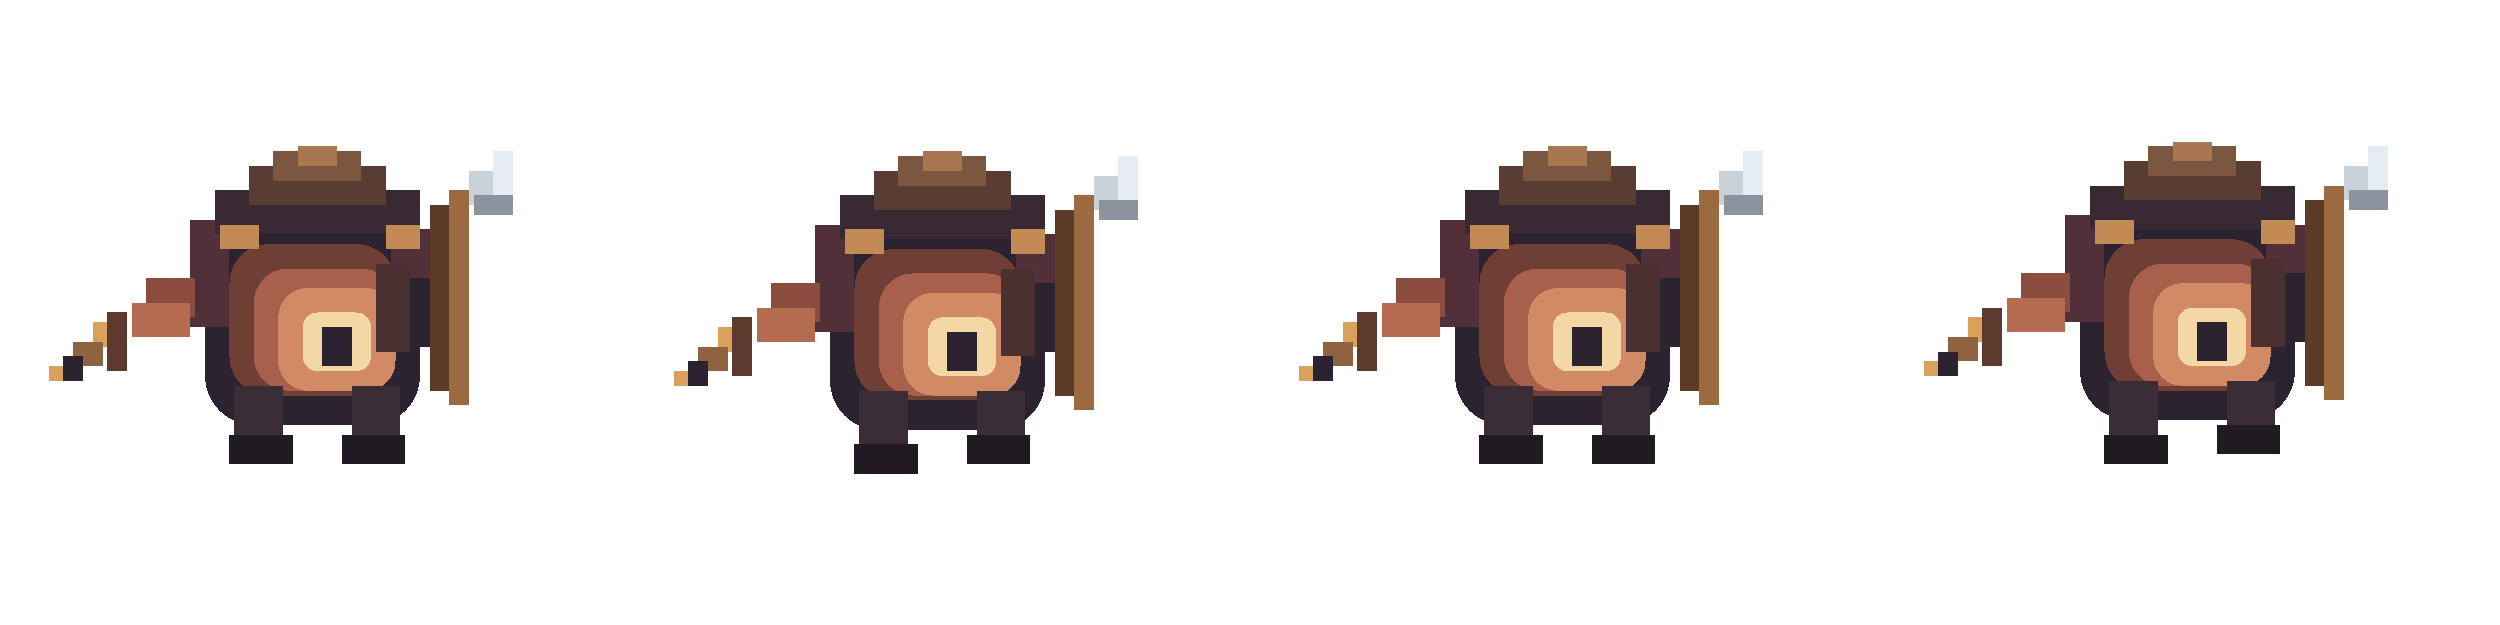
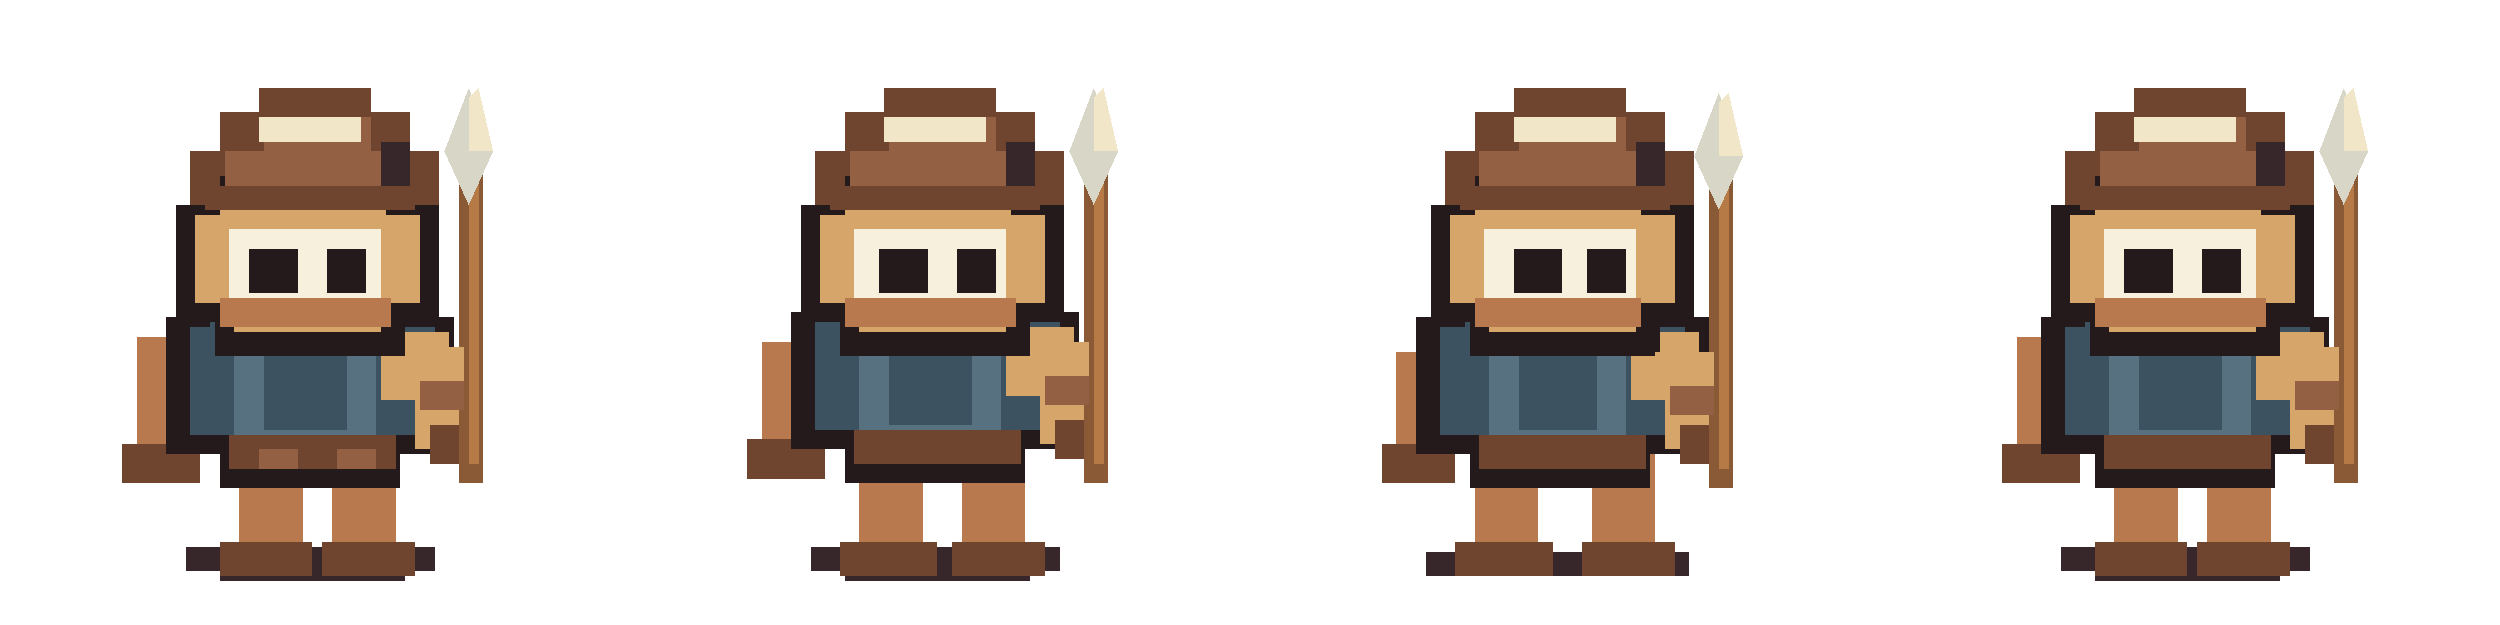
<svg xmlns="http://www.w3.org/2000/svg" width="512" height="128" viewBox="0 0 512 128" shape-rendering="crispEdges">
-   <g>
-     <g transform="translate(0 0)">
-       <rect x="42" y="45" width="44" height="42" rx="10" fill="#2b2430" />
-       <rect x="47" y="50" width="34" height="31" rx="8" fill="#6f3f36" />
-       <rect x="52" y="55" width="29" height="25" rx="7" fill="#a85f4c" />
-       <rect x="57" y="59" width="24" height="21" rx="6" fill="#d18a63" />
-       <rect x="62" y="64" width="14" height="12" rx="3" fill="#f3d7a5" />
-       <rect x="66" y="67" width="6" height="8" fill="#2b2430" />
-       <rect x="48" y="79" width="10" height="14" fill="#3a2d36" />
-       <rect x="72" y="79" width="10" height="14" fill="#3a2d36" />
-       <rect x="47" y="89" width="13" height="6" fill="#201a22" />
-       <rect x="70" y="89" width="13" height="6" fill="#201a22" />
-       <rect x="39" y="45" width="8" height="22" fill="#513039" />
-       <rect x="80" y="47" width="8" height="22" fill="#513039" />
-       <rect x="44" y="39" width="42" height="9" fill="#382933" />
-       <rect x="51" y="34" width="28" height="8" fill="#5a3d32" />
-       <rect x="56" y="31" width="18" height="6" fill="#7b5740" />
-       <rect x="61" y="30" width="8" height="4" fill="#a77850" />
-       <rect x="45" y="46" width="8" height="5" fill="#c28a55" />
-       <rect x="79" y="46" width="7" height="5" fill="#c28a55" />
-       <rect x="77" y="54" width="7" height="18" fill="#4a3031" />
-       <rect x="84" y="57" width="5" height="14" fill="#2b2430" />
-       <rect x="30" y="57" width="10" height="8" fill="#8b4d3d" />
-       <rect x="27" y="62" width="12" height="7" fill="#b46b50" />
-       <rect x="19" y="66" width="6" height="5" fill="#d8a15d" />
-       <rect x="15" y="70" width="6" height="5" fill="#8f633f" />
-       <rect x="22" y="64" width="4" height="12" fill="#5d3a2d" />
-       <rect x="13" y="73" width="4" height="5" fill="#2b2430" />
-       <rect x="10" y="75" width="3" height="3" fill="#d8a15d" />
-       <rect x="88" y="42" width="6" height="38" fill="#5b3a27" />
-       <rect x="92" y="39" width="4" height="44" fill="#9b6a3f" />
-       <rect x="96" y="35" width="5" height="7" fill="#c9d1d9" />
-       <rect x="101" y="31" width="4" height="9" fill="#e6edf2" />
-       <rect x="97" y="40" width="8" height="4" fill="#8b949e" />
-     </g>
-     <g transform="translate(128 1)">
-       <rect x="42" y="45" width="44" height="42" rx="10" fill="#2b2430" />
-       <rect x="47" y="50" width="34" height="31" rx="8" fill="#6f3f36" />
-       <rect x="52" y="55" width="29" height="25" rx="7" fill="#a85f4c" />
-       <rect x="57" y="59" width="24" height="21" rx="6" fill="#d18a63" />
-       <rect x="62" y="64" width="14" height="12" rx="3" fill="#f3d7a5" />
-       <rect x="66" y="67" width="6" height="8" fill="#2b2430" />
-       <rect x="48" y="79" width="10" height="14" fill="#3a2d36" />
-       <rect x="72" y="79" width="10" height="14" fill="#3a2d36" />
-       <rect x="47" y="90" width="13" height="6" fill="#201a22" />
-       <rect x="70" y="88" width="13" height="6" fill="#201a22" />
-       <rect x="39" y="45" width="8" height="22" fill="#513039" />
-       <rect x="80" y="47" width="8" height="22" fill="#513039" />
-       <rect x="44" y="39" width="42" height="9" fill="#382933" />
-       <rect x="51" y="34" width="28" height="8" fill="#5a3d32" />
-       <rect x="56" y="31" width="18" height="6" fill="#7b5740" />
-       <rect x="61" y="30" width="8" height="4" fill="#a77850" />
-       <rect x="45" y="46" width="8" height="5" fill="#c28a55" />
-       <rect x="79" y="46" width="7" height="5" fill="#c28a55" />
-       <rect x="77" y="54" width="7" height="18" fill="#4a3031" />
-       <rect x="84" y="57" width="5" height="14" fill="#2b2430" />
-       <rect x="30" y="57" width="10" height="8" fill="#8b4d3d" />
-       <rect x="27" y="62" width="12" height="7" fill="#b46b50" />
-       <rect x="19" y="66" width="6" height="5" fill="#d8a15d" />
-       <rect x="15" y="70" width="6" height="5" fill="#8f633f" />
-       <rect x="22" y="64" width="4" height="12" fill="#5d3a2d" />
-       <rect x="13" y="73" width="4" height="5" fill="#2b2430" />
-       <rect x="10" y="75" width="3" height="3" fill="#d8a15d" />
-       <rect x="88" y="42" width="6" height="38" fill="#5b3a27" />
-       <rect x="92" y="39" width="4" height="44" fill="#9b6a3f" />
-       <rect x="96" y="35" width="5" height="7" fill="#c9d1d9" />
-       <rect x="101" y="31" width="4" height="9" fill="#e6edf2" />
-       <rect x="97" y="40" width="8" height="4" fill="#8b949e" />
-     </g>
-     <g transform="translate(256 0)">
-       <rect x="42" y="45" width="44" height="42" rx="10" fill="#2b2430" />
-       <rect x="47" y="50" width="34" height="31" rx="8" fill="#6f3f36" />
-       <rect x="52" y="55" width="29" height="25" rx="7" fill="#a85f4c" />
-       <rect x="57" y="59" width="24" height="21" rx="6" fill="#d18a63" />
-       <rect x="62" y="64" width="14" height="12" rx="3" fill="#f3d7a5" />
-       <rect x="66" y="67" width="6" height="8" fill="#2b2430" />
-       <rect x="48" y="79" width="10" height="14" fill="#3a2d36" />
-       <rect x="72" y="79" width="10" height="14" fill="#3a2d36" />
-       <rect x="47" y="89" width="13" height="6" fill="#201a22" />
-       <rect x="70" y="89" width="13" height="6" fill="#201a22" />
-       <rect x="39" y="45" width="8" height="22" fill="#513039" />
-       <rect x="80" y="47" width="8" height="22" fill="#513039" />
-       <rect x="44" y="39" width="42" height="9" fill="#382933" />
-       <rect x="51" y="34" width="28" height="8" fill="#5a3d32" />
-       <rect x="56" y="31" width="18" height="6" fill="#7b5740" />
-       <rect x="61" y="30" width="8" height="4" fill="#a77850" />
-       <rect x="45" y="46" width="8" height="5" fill="#c28a55" />
-       <rect x="79" y="46" width="7" height="5" fill="#c28a55" />
-       <rect x="77" y="54" width="7" height="18" fill="#4a3031" />
-       <rect x="84" y="57" width="5" height="14" fill="#2b2430" />
-       <rect x="30" y="57" width="10" height="8" fill="#8b4d3d" />
-       <rect x="27" y="62" width="12" height="7" fill="#b46b50" />
-       <rect x="19" y="66" width="6" height="5" fill="#d8a15d" />
-       <rect x="15" y="70" width="6" height="5" fill="#8f633f" />
-       <rect x="22" y="64" width="4" height="12" fill="#5d3a2d" />
-       <rect x="13" y="73" width="4" height="5" fill="#2b2430" />
-       <rect x="10" y="75" width="3" height="3" fill="#d8a15d" />
-       <rect x="88" y="42" width="6" height="38" fill="#5b3a27" />
-       <rect x="92" y="39" width="4" height="44" fill="#9b6a3f" />
-       <rect x="96" y="35" width="5" height="7" fill="#c9d1d9" />
-       <rect x="101" y="31" width="4" height="9" fill="#e6edf2" />
-       <rect x="97" y="40" width="8" height="4" fill="#8b949e" />
-     </g>
-     <g transform="translate(384 -1)">
-       <rect x="42" y="45" width="44" height="42" rx="10" fill="#2b2430" />
-       <rect x="47" y="50" width="34" height="31" rx="8" fill="#6f3f36" />
-       <rect x="52" y="55" width="29" height="25" rx="7" fill="#a85f4c" />
-       <rect x="57" y="59" width="24" height="21" rx="6" fill="#d18a63" />
-       <rect x="62" y="64" width="14" height="12" rx="3" fill="#f3d7a5" />
-       <rect x="66" y="67" width="6" height="8" fill="#2b2430" />
-       <rect x="48" y="79" width="10" height="14" fill="#3a2d36" />
-       <rect x="72" y="79" width="10" height="14" fill="#3a2d36" />
-       <rect x="47" y="90" width="13" height="6" fill="#201a22" />
-       <rect x="70" y="88" width="13" height="6" fill="#201a22" />
-       <rect x="39" y="45" width="8" height="22" fill="#513039" />
-       <rect x="80" y="47" width="8" height="22" fill="#513039" />
-       <rect x="44" y="39" width="42" height="9" fill="#382933" />
-       <rect x="51" y="34" width="28" height="8" fill="#5a3d32" />
-       <rect x="56" y="31" width="18" height="6" fill="#7b5740" />
-       <rect x="61" y="30" width="8" height="4" fill="#a77850" />
-       <rect x="45" y="46" width="8" height="5" fill="#c28a55" />
-       <rect x="79" y="46" width="7" height="5" fill="#c28a55" />
-       <rect x="77" y="54" width="7" height="18" fill="#4a3031" />
-       <rect x="84" y="57" width="5" height="14" fill="#2b2430" />
-       <rect x="30" y="57" width="10" height="8" fill="#8b4d3d" />
-       <rect x="27" y="62" width="12" height="7" fill="#b46b50" />
-       <rect x="19" y="66" width="6" height="5" fill="#d8a15d" />
-       <rect x="15" y="70" width="6" height="5" fill="#8f633f" />
-       <rect x="22" y="64" width="4" height="12" fill="#5d3a2d" />
-       <rect x="13" y="73" width="4" height="5" fill="#2b2430" />
-       <rect x="10" y="75" width="3" height="3" fill="#d8a15d" />
-       <rect x="88" y="42" width="6" height="38" fill="#5b3a27" />
-       <rect x="92" y="39" width="4" height="44" fill="#9b6a3f" />
-       <rect x="96" y="35" width="5" height="7" fill="#c9d1d9" />
-       <rect x="101" y="31" width="4" height="9" fill="#e6edf2" />
-       <rect x="97" y="40" width="8" height="4" fill="#8b949e" />
-     </g>
+   <defs>
+     <style>
+ .o{fill:#241a1b}.ink{fill:#2d2222}.skin{fill:#d6a56a}.skin2{fill:#b8794f}.leather{fill:#70452f}.leather2{fill:#936044}.cloth{fill:#3d5260}.cloth2{fill:#587180}.metal{fill:#b9b8a9}.metal2{fill:#7f827c}.wood{fill:#8a5a36}.wood2{fill:#b57a45}.steel{fill:#d8d7c7}.shine{fill:#f1e7c8}.eye{fill:#f7f0dc}.pupil{fill:#241a1b}.shadow{fill:#38272a}
+ </style>
+   </defs>
+   <g transform="translate(0 0)">
+     <rect width="128" height="128" fill="none" />
+     <rect x="38" y="112" width="51" height="5" class="shadow" />
+     <rect x="45" y="117" width="38" height="2" class="shadow" />
+     <rect x="28" y="69" width="12" height="29" class="skin2" />
+     <rect x="25" y="91" width="16" height="8" class="leather" />
+     <rect x="49" y="92" width="13" height="22" class="skin2" />
+     <rect x="68" y="92" width="13" height="22" class="skin2" />
+     <rect x="45" y="111" width="19" height="7" class="leather" />
+     <rect x="66" y="111" width="19" height="7" class="leather" />
+     <path d="M39 55h48v10h6v28H82v7H45v-7H34V65h5z" class="o" />
+     <path d="M43 59h39v8h7v22H78v7H49v-7H39V67h4z" class="cloth" />
+     <rect x="48" y="66" width="29" height="25" class="cloth2" />
+     <rect x="54" y="72" width="17" height="16" class="cloth" />
+     <rect x="47" y="89" width="34" height="7" class="leather" />
+     <rect x="53" y="92" width="8" height="4" class="leather2" />
+     <rect x="69" y="92" width="8" height="4" class="leather2" />
+     <path d="M78 68h14v8h5v16H85V82h-7z" class="skin" />
+     <rect x="88" y="87" width="11" height="8" class="leather" />
+     <path d="M40 35h8v-6h29v5h8v8h5v23H83v8H44v-7h-8V42h4z" class="o" />
+     <path d="M45 39h34v5h7v18H78v6H48v-6h-8V44h5z" class="skin" />
+     <rect x="47" y="47" width="31" height="14" class="eye" />
+     <rect x="51" y="51" width="10" height="9" class="pupil" />
+     <rect x="67" y="51" width="8" height="9" class="pupil" />
+     <rect x="45" y="61" width="35" height="6" class="skin2" />
+     <path d="M39 42V31h6v-8h8v-5h23v5h8v8h6v11H82v-6H45v6z" class="leather" />
+     <path d="M46 31h8v-7h22v7h8v8H46z" class="leather2" />
+     <rect x="53" y="24" width="21" height="5" class="shine" />
+     <rect x="42" y="38" width="43" height="5" class="leather" />
+     <rect x="78" y="29" width="6" height="9" class="shadow" />
+     <rect x="94" y="29" width="5" height="70" class="wood" />
+     <rect x="96" y="28" width="2" height="67" class="wood2" />
+     <path d="M91 31l5-13 5 13-5 11z" class="steel" />
+     <path d="M96 20l2-2 3 13h-5z" class="shine" />
+     <rect x="83" y="71" width="12" height="9" class="skin" />
+     <rect x="86" y="78" width="9" height="6" class="leather2" />
+   </g>
+   <g transform="translate(128 0)">
+     <rect x="38" y="112" width="51" height="5" class="shadow" />
+     <rect x="45" y="117" width="38" height="2" class="shadow" />
+     <rect x="28" y="70" width="12" height="27" class="skin2" />
+     <rect x="25" y="90" width="16" height="8" class="leather" />
+     <rect x="48" y="91" width="13" height="23" class="skin2" />
+     <rect x="69" y="91" width="13" height="23" class="skin2" />
+     <rect x="44" y="111" width="20" height="7" class="leather" />
+     <rect x="67" y="111" width="19" height="7" class="leather" />
+     <path d="M39 54h48v10h6v28H82v7H45v-7H34V64h5z" class="o" />
+     <path d="M43 58h39v8h7v22H78v7H49v-7H39V66h4z" class="cloth" />
+     <rect x="48" y="65" width="29" height="25" class="cloth2" />
+     <rect x="54" y="71" width="17" height="16" class="cloth" />
+     <rect x="47" y="88" width="34" height="7" class="leather" />
+     <path d="M78 67h14v8h5v16H85V81h-7z" class="skin" />
+     <rect x="88" y="86" width="11" height="8" class="leather" />
+     <path d="M40 35h8v-6h29v5h8v8h5v23H83v8H44v-7h-8V42h4z" class="o" />
+     <path d="M45 39h34v5h7v18H78v6H48v-6h-8V44h5z" class="skin" />
+     <rect x="47" y="47" width="31" height="14" class="eye" />
+     <rect x="52" y="51" width="10" height="9" class="pupil" />
+     <rect x="68" y="51" width="8" height="9" class="pupil" />
+     <rect x="45" y="61" width="35" height="6" class="skin2" />
+     <path d="M39 42V31h6v-8h8v-5h23v5h8v8h6v11H82v-6H45v6z" class="leather" />
+     <path d="M46 31h8v-7h22v7h8v8H46z" class="leather2" />
+     <rect x="53" y="24" width="21" height="5" class="shine" />
+     <rect x="42" y="38" width="43" height="5" class="leather" />
+     <rect x="78" y="29" width="6" height="9" class="shadow" />
+     <rect x="94" y="29" width="5" height="70" class="wood" />
+     <rect x="96" y="28" width="2" height="67" class="wood2" />
+     <path d="M91 31l5-13 5 13-5 11z" class="steel" />
+     <path d="M96 20l2-2 3 13h-5z" class="shine" />
+     <rect x="83" y="70" width="12" height="9" class="skin" />
+     <rect x="86" y="77" width="9" height="6" class="leather2" />
+   </g>
+   <g transform="translate(256 0)">
+     <rect x="36" y="113" width="54" height="5" class="shadow" />
+     <rect x="30" y="72" width="11" height="25" class="skin2" />
+     <rect x="27" y="91" width="15" height="8" class="leather" />
+     <rect x="46" y="92" width="13" height="22" class="skin2" />
+     <rect x="70" y="90" width="13" height="24" class="skin2" />
+     <rect x="42" y="111" width="20" height="7" class="leather" />
+     <rect x="68" y="111" width="19" height="7" class="leather" />
+     <path d="M40 55h48v10h6v28H82v7H45v-7H34V65h6z" class="o" />
+     <path d="M44 59h38v8h7v22H78v7H49v-7H39V67h5z" class="cloth" />
+     <rect x="49" y="66" width="28" height="25" class="cloth2" />
+     <rect x="55" y="72" width="16" height="16" class="cloth" />
+     <rect x="47" y="89" width="34" height="7" class="leather" />
+     <path d="M78 68h14v8h5v16H85V82h-7z" class="skin" />
+     <rect x="88" y="87" width="11" height="8" class="leather" />
+     <path d="M41 35h8v-6h29v5h8v8h5v23H84v8H45v-7h-8V42h4z" class="o" />
+     <path d="M46 39h34v5h7v18H79v6H49v-6h-8V44h5z" class="skin" />
+     <rect x="48" y="47" width="31" height="14" class="eye" />
+     <rect x="54" y="51" width="10" height="9" class="pupil" />
+     <rect x="69" y="51" width="8" height="9" class="pupil" />
+     <rect x="46" y="61" width="34" height="6" class="skin2" />
+     <path d="M40 42V31h6v-8h8v-5h23v5h8v8h6v11H83v-6H46v6z" class="leather" />
+     <path d="M47 31h8v-7h22v7h8v8H47z" class="leather2" />
+     <rect x="54" y="24" width="21" height="5" class="shine" />
+     <rect x="43" y="38" width="43" height="5" class="leather" />
+     <rect x="79" y="29" width="6" height="9" class="shadow" />
+     <rect x="94" y="30" width="5" height="70" class="wood" />
+     <rect x="96" y="29" width="2" height="67" class="wood2" />
+     <path d="M91 32l5-13 5 13-5 11z" class="steel" />
+     <path d="M96 21l2-2 3 13h-5z" class="shine" />
+     <rect x="83" y="72" width="12" height="9" class="skin" />
+     <rect x="86" y="79" width="9" height="6" class="leather2" />
+   </g>
+   <g transform="translate(384 0)">
+     <rect x="38" y="112" width="51" height="5" class="shadow" />
+     <rect x="45" y="117" width="38" height="2" class="shadow" />
+     <rect x="29" y="69" width="12" height="29" class="skin2" />
+     <rect x="26" y="91" width="16" height="8" class="leather" />
+     <rect x="49" y="92" width="13" height="22" class="skin2" />
+     <rect x="68" y="92" width="13" height="22" class="skin2" />
+     <rect x="45" y="111" width="19" height="7" class="leather" />
+     <rect x="66" y="111" width="19" height="7" class="leather" />
+     <path d="M39 55h48v10h6v28H82v7H45v-7H34V65h5z" class="o" />
+     <path d="M43 59h39v8h7v22H78v7H49v-7H39V67h4z" class="cloth" />
+     <rect x="48" y="66" width="29" height="25" class="cloth2" />
+     <rect x="54" y="72" width="17" height="16" class="cloth" />
+     <rect x="47" y="89" width="34" height="7" class="leather" />
+     <path d="M78 68h14v8h5v16H85V82h-7z" class="skin" />
+     <rect x="88" y="87" width="11" height="8" class="leather" />
+     <path d="M40 35h8v-6h29v5h8v8h5v23H83v8H44v-7h-8V42h4z" class="o" />
+     <path d="M45 39h34v5h7v18H78v6H48v-6h-8V44h5z" class="skin" />
+     <rect x="47" y="47" width="31" height="14" class="eye" />
+     <rect x="51" y="51" width="10" height="9" class="pupil" />
+     <rect x="67" y="51" width="8" height="9" class="pupil" />
+     <rect x="45" y="61" width="35" height="6" class="skin2" />
+     <path d="M39 42V31h6v-8h8v-5h23v5h8v8h6v11H82v-6H45v6z" class="leather" />
+     <path d="M46 31h8v-7h22v7h8v8H46z" class="leather2" />
+     <rect x="53" y="24" width="21" height="5" class="shine" />
+     <rect x="42" y="38" width="43" height="5" class="leather" />
+     <rect x="78" y="29" width="6" height="9" class="shadow" />
+     <rect x="94" y="29" width="5" height="70" class="wood" />
+     <rect x="96" y="28" width="2" height="67" class="wood2" />
+     <path d="M91 31l5-13 5 13-5 11z" class="steel" />
+     <path d="M96 20l2-2 3 13h-5z" class="shine" />
+     <rect x="83" y="71" width="12" height="9" class="skin" />
+     <rect x="86" y="78" width="9" height="6" class="leather2" />
  </g>
</svg>
